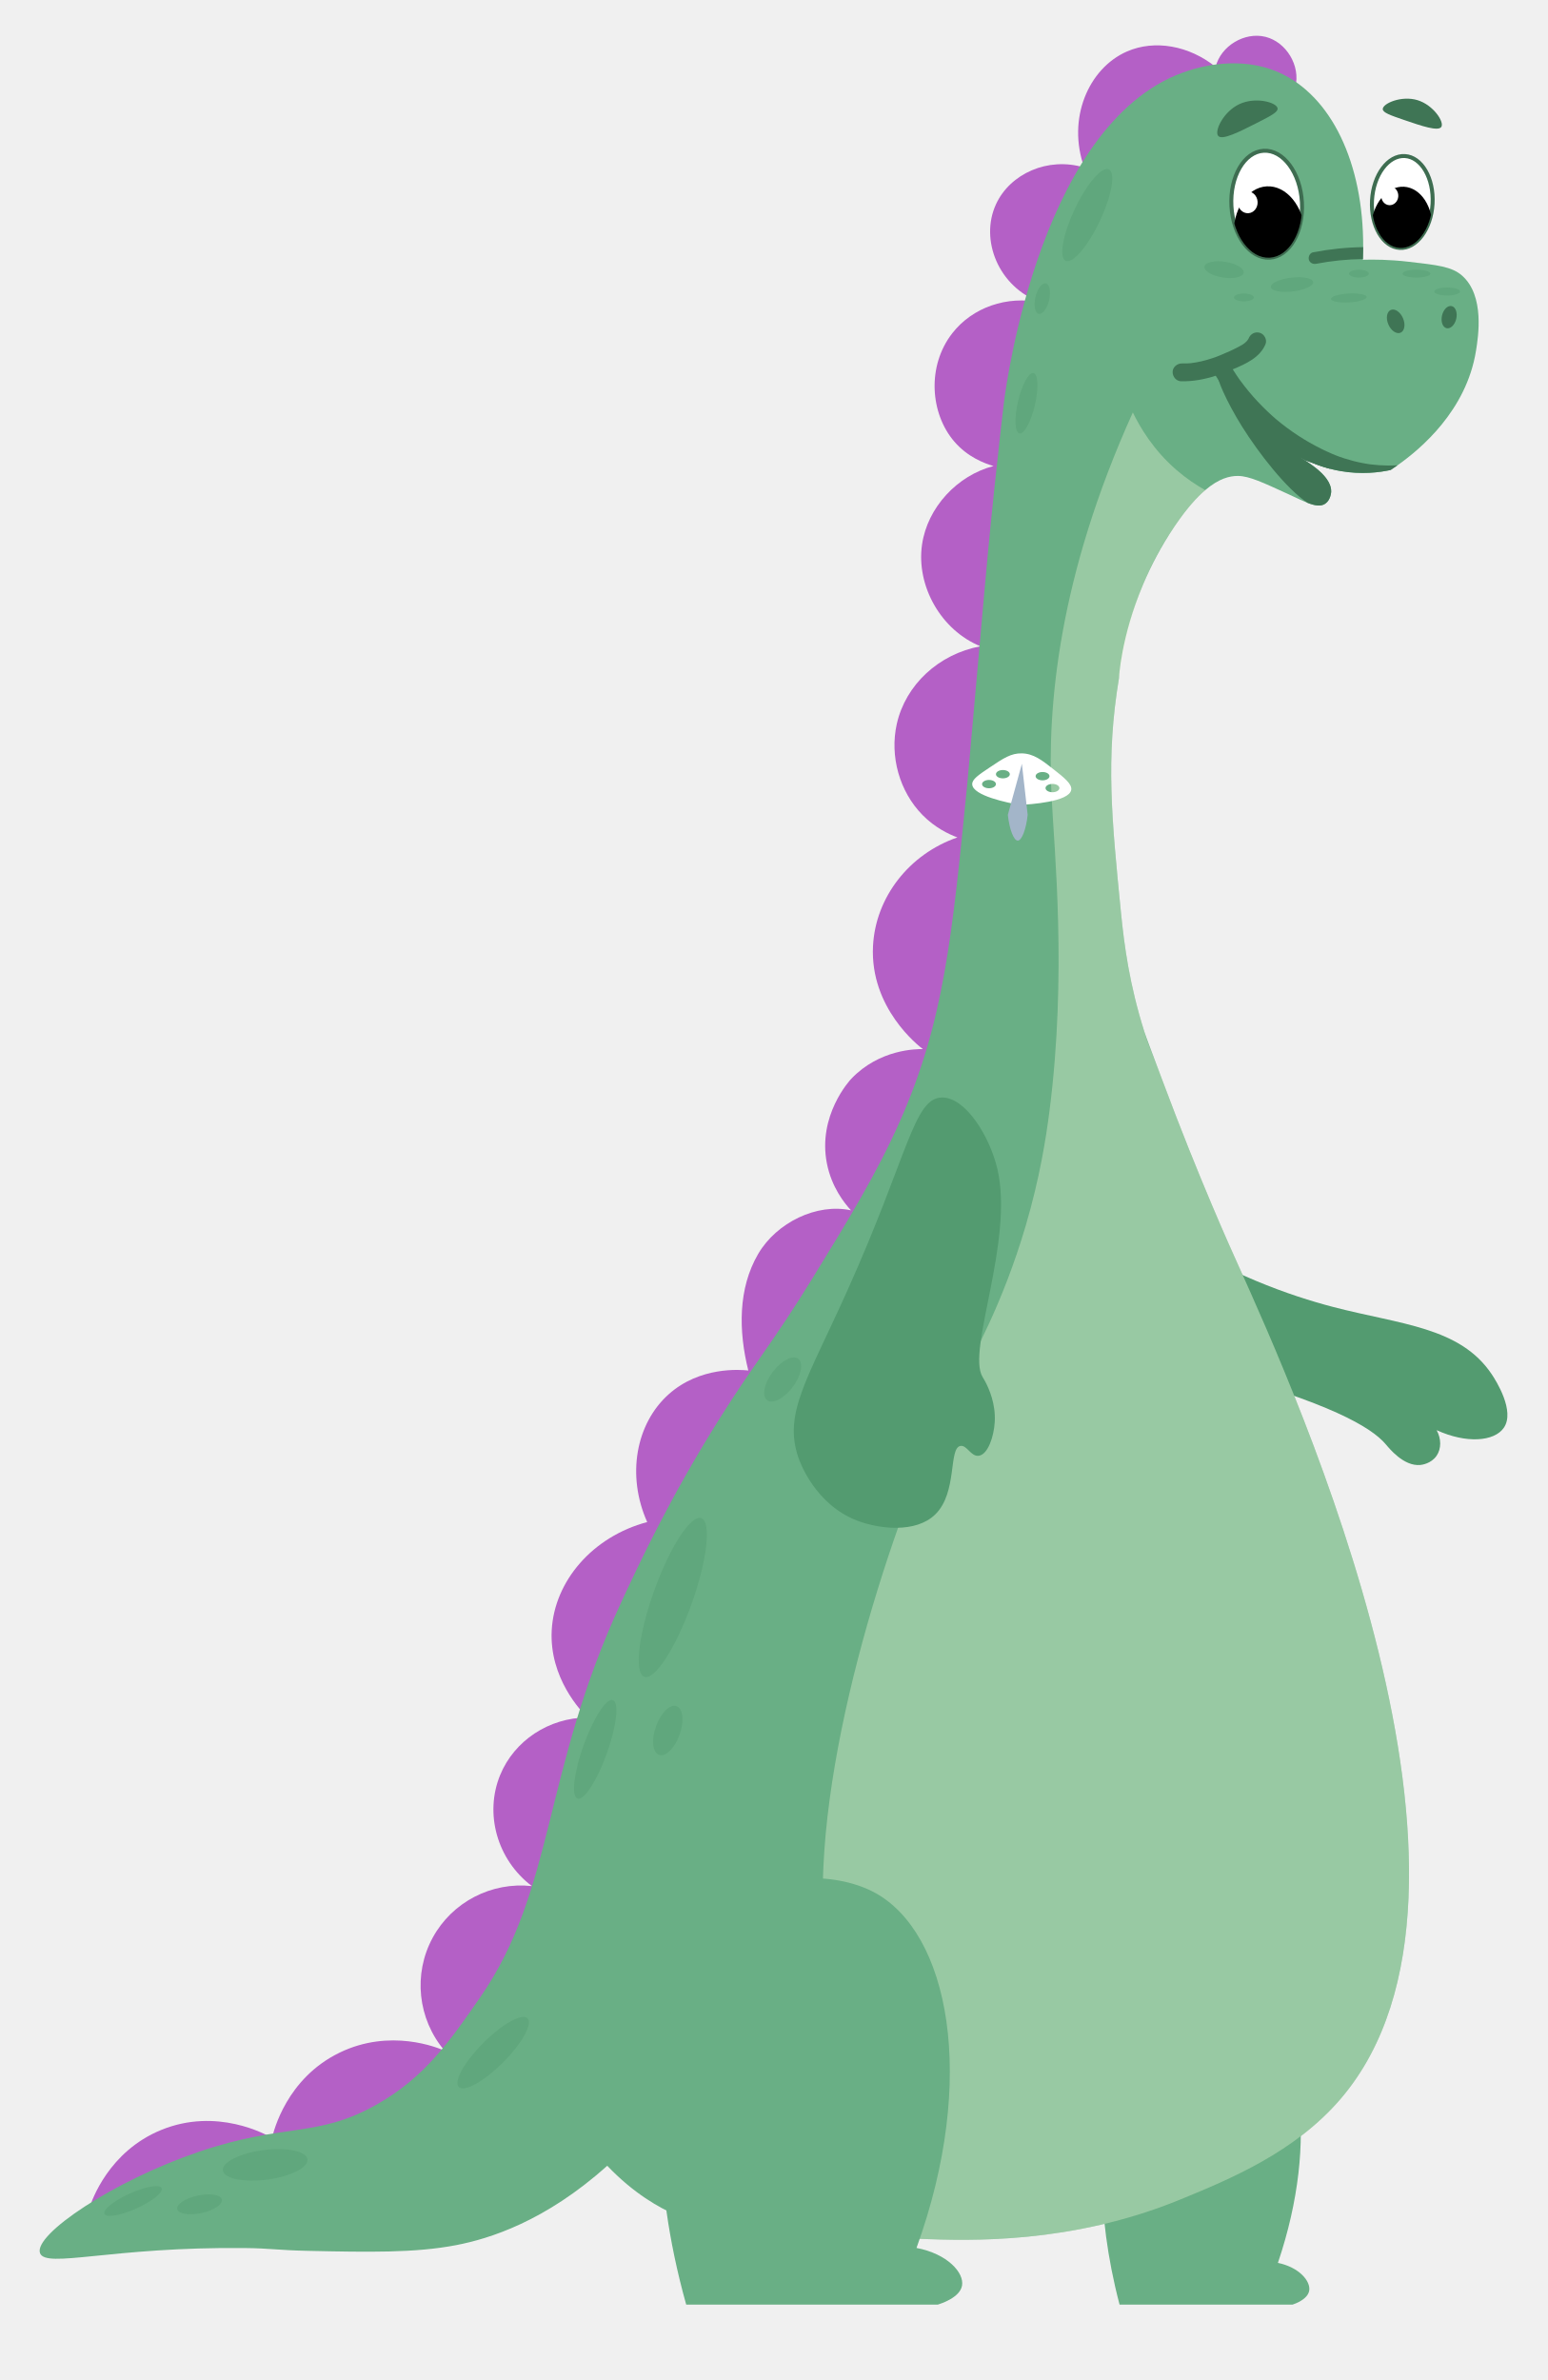
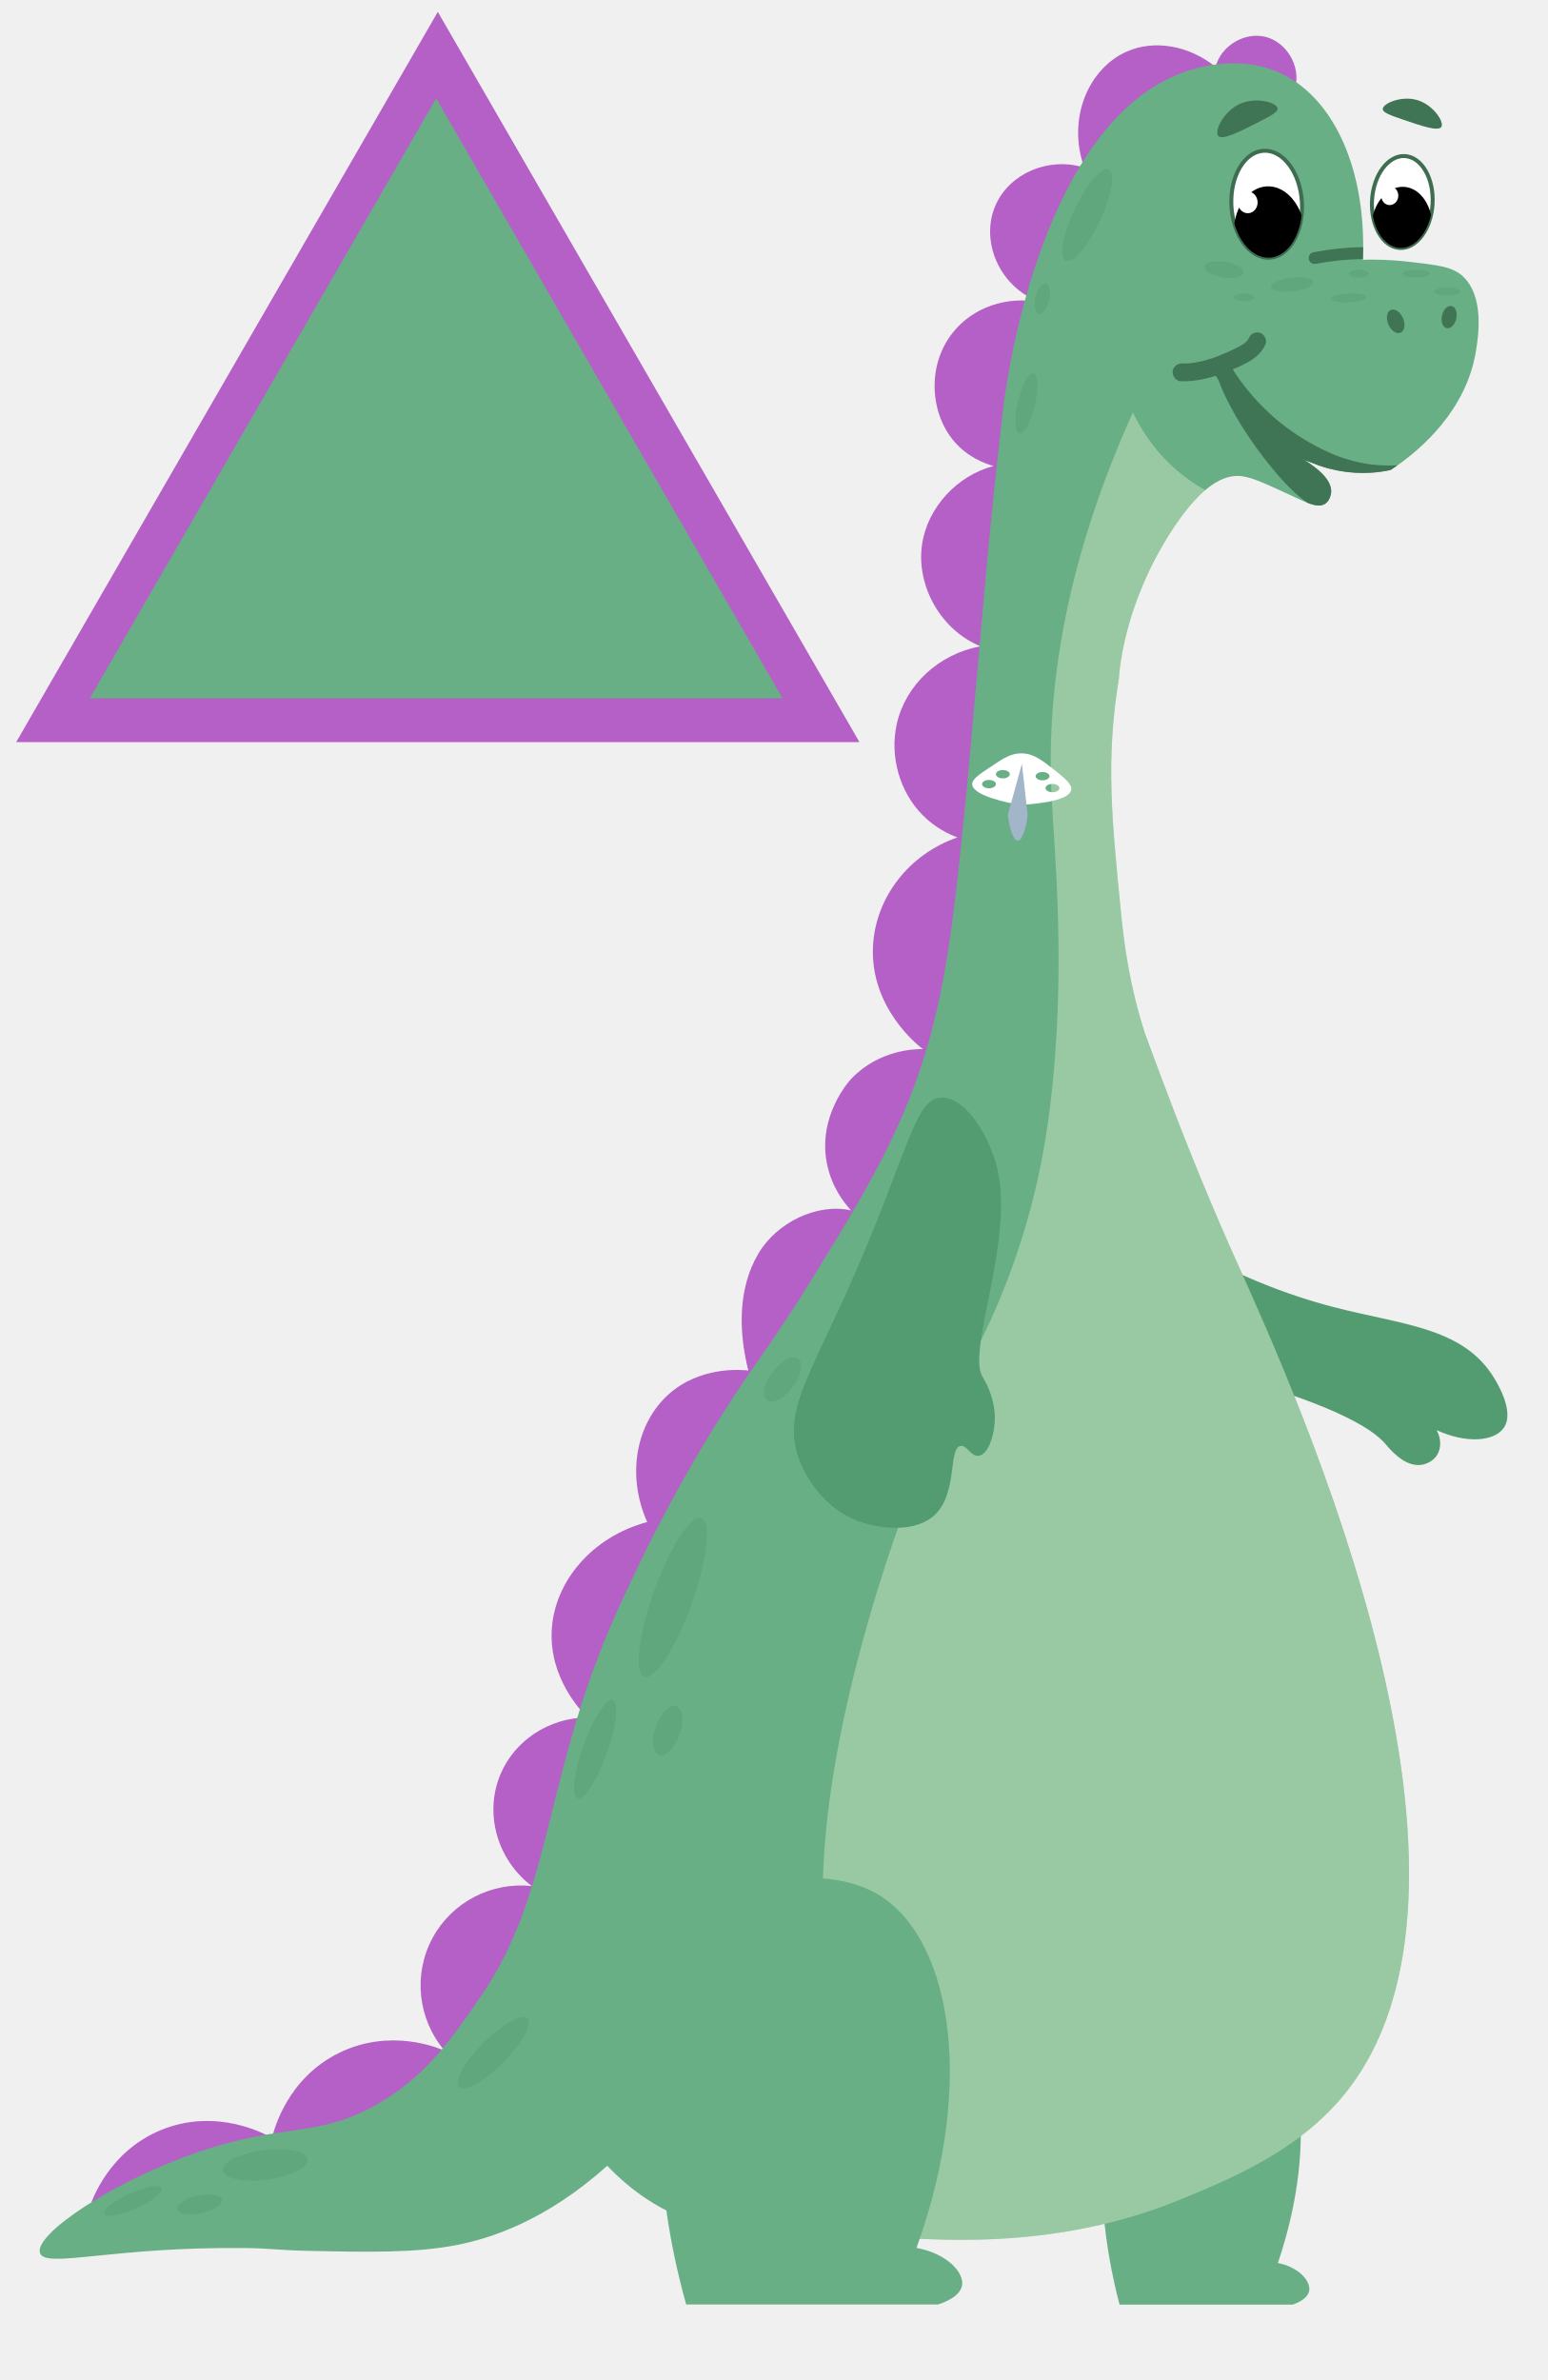
- <svg xmlns="http://www.w3.org/2000/svg" xmlns:xlink="http://www.w3.org/1999/xlink" version="1.1" x="0px" y="0px" viewBox="150 370 780 1200" style="enable-background:new 0 0 1080 1920;" xml:space="preserve">
+ <svg xmlns="http://www.w3.org/2000/svg" xmlns:xlink="http://www.w3.org/1999/xlink" enable-background="new 0 0 1080 1920" version="1.1" viewBox="150 370 780 1200" xml:space="preserve">
  <style type="text/css">
	.dino-style0{fill:none;}
	.dino-style1{fill:url(#SVGID_1_);}
	.dino-style2{fill:#FFFFFF;}
	.dino-style3{fill:url(#SVGID_2_);}
	.dino-style4{fill:url(#SVGID_3_);}
	.dino-style5{fill:url(#SVGID_4_);}
	.dino-style6{fill:url(#SVGID_5_);}
	.dino-style7{fill:url(#SVGID_6_);}
	.dino-style8{fill:url(#SVGID_7_);}
	.dino-style9{fill:url(#SVGID_8_);}
	.dino-style10{fill:url(#SVGID_9_);}
	.dino-style11{fill:url(#SVGID_10_);}
	.dino-style12{fill:url(#SVGID_11_);}
	.dino-style13{fill:url(#SVGID_12_);}
	.dino-style14{fill:url(#SVGID_13_);}
	.dino-style15{fill:url(#SVGID_14_);}
	.dino-style16{fill:url(#SVGID_15_);}
	.dino-style17{fill:url(#SVGID_16_);}
	.dino-style18{fill:url(#SVGID_17_);}
	.dino-style19{fill:url(#SVGID_18_);}
	.dino-style20{fill:url(#SVGID_19_);}
	.dino-style21{fill:url(#SVGID_20_);}
	.dino-style22{fill:url(#SVGID_21_);}
	.dino-style23{fill:url(#SVGID_22_);}
	.dino-style24{fill:url(#SVGID_23_);}
	.dino-style25{fill:url(#SVGID_24_);}
	.dino-style26{fill:url(#SVGID_25_);}
	.dino-style27{fill:url(#SVGID_26_);}
	.dino-style28{fill:url(#SVGID_27_);}
	.dino-style29{fill:url(#SVGID_28_);}
	.dino-style30{fill:url(#SVGID_29_);}
	.dino-style31{fill:url(#SVGID_30_);}
	.dino-style32{fill:url(#SVGID_31_);}
	.dino-style33{fill:url(#SVGID_32_);}
	.dino-style34{fill:url(#SVGID_33_);}
	.dino-style35{fill:url(#SVGID_34_);}
	.dino-style36{fill:url(#SVGID_35_);}
	.dino-style37{fill:url(#SVGID_36_);}
	.dino-style38{fill:url(#SVGID_37_);}
	.dino-style39{fill:url(#SVGID_38_);}
	.dino-style40{fill:url(#SVGID_39_);}
	.dino-style41{fill:url(#SVGID_40_);}
	.dino-style42{fill:url(#SVGID_41_);}
	.dino-style43{fill:url(#SVGID_42_);}
	.dino-style44{fill:url(#SVGID_43_);}
	.dino-style45{fill:url(#SVGID_44_);}
	.dino-style46{fill:url(#SVGID_45_);}
	.dino-style47{fill:url(#SVGID_46_);}
	.dino-style48{fill:url(#SVGID_47_);}
	.dino-style49{fill:url(#SVGID_48_);}
	.dino-style50{fill:url(#SVGID_49_);}
	.dino-style51{fill:url(#SVGID_50_);}
	.dino-style52{fill:url(#SVGID_51_);}
	.dino-style53{fill:url(#SVGID_52_);}
	.dino-style54{fill:url(#SVGID_53_);}
	.dino-style55{fill:url(#SVGID_54_);}
	.dino-style56{fill:url(#SVGID_55_);}
	.dino-style57{fill:url(#SVGID_56_);}
	.dino-style58{fill:url(#SVGID_57_);}
	.dino-style59{fill:url(#SVGID_58_);}
	.dino-style60{fill:url(#SVGID_59_);}
	.dino-style61{fill:url(#SVGID_60_);}
	.dino-style62{fill:url(#SVGID_61_);}
	.dino-style63{fill:url(#SVGID_62_);}
	.dino-style64{fill:url(#SVGID_63_);}
	.dino-style65{fill:url(#SVGID_64_);}
	.dino-style66{fill:url(#SVGID_65_);}
	.dino-style67{fill:url(#SVGID_66_);}
	.dino-style68{fill:url(#SVGID_67_);}
	.dino-style69{fill:url(#SVGID_68_);}
	.dino-style70{fill:url(#SVGID_69_);}
	.dino-style71{fill:url(#SVGID_70_);}
	.dino-style72{fill:url(#SVGID_71_);}
	.dino-style73{fill:url(#SVGID_72_);}
	.dino-style74{fill:url(#SVGID_73_);}
	.dino-style75{fill:url(#SVGID_74_);}
	.dino-style76{fill:url(#SVGID_75_);}
	.dino-style77{fill:url(#SVGID_76_);}
	.dino-style78{fill:url(#SVGID_77_);}
	.dino-style79{fill:url(#SVGID_78_);}
	.dino-style80{fill:url(#SVGID_79_);}
	.dino-style81{fill:url(#SVGID_80_);}
	.dino-style82{fill:url(#SVGID_81_);}
	.dino-style83{fill:url(#SVGID_82_);}
	.dino-style84{fill:url(#SVGID_83_);}
	.dino-style85{fill:#69AF85;}
	.dino-style86{fill:#539B70;}
	.dino-style87{fill:#B460C6;}
	.dino-style88{fill:#FFFFFF;stroke:#3E6D51;stroke-width:2;stroke-miterlimit:10;}
- 	.dino-style89{clip-path:url(#SVGID_85_);}
- 	.dino-style90{clip-path:url(#SVGID_85_);fill:#FFFFFF;}
- 	.dino-style91{clip-path:url(#SVGID_87_);}
- 	.dino-style92{clip-path:url(#SVGID_87_);fill:#FFFFFF;}
+ 	.dino-style89{clip-path:url(#b);}
+ 	.dino-style90{clip-path:url(#b);fill:#FFFFFF;}
+ 	.dino-style91{clip-path:url(#a);}
+ 	.dino-style92{clip-path:url(#a);fill:#FFFFFF;}
	.dino-style93{fill:#3F7555;}
	.dino-style94{opacity:0.35;fill:#F2F9D9;}
	.dino-style95{opacity:0.4;}
	.dino-style96{fill:#A3B5C9;}
	.dino-style97{clip-path:url(#SVGID_89_);}
	.dino-style98{clip-path:url(#SVGID_89_);fill:#FFFFFF;}
	.dino-style99{clip-path:url(#SVGID_91_);}
	.dino-style100{clip-path:url(#SVGID_91_);fill:#FFFFFF;}
	.dino-style101{clip-path:url(#SVGID_93_);}
	.dino-style102{clip-path:url(#SVGID_93_);fill:#FFFFFF;}
	.dino-style103{clip-path:url(#SVGID_95_);}
	.dino-style104{clip-path:url(#SVGID_95_);fill:#FFFFFF;}
	.dino-style105{fill:#CAE2FF;}
	.dino-style106{fill:none;stroke:#F7263A;stroke-width:6;stroke-linecap:round;stroke-linejoin:round;stroke-miterlimit:10;}
	.dino-style107{clip-path:url(#SVGID_97_);}
	.dino-style108{clip-path:url(#SVGID_97_);fill:#FFFFFF;}
	.dino-style109{clip-path:url(#SVGID_99_);}
	.dino-style110{clip-path:url(#SVGID_99_);fill:#FFFFFF;}
	.dino-style111{clip-path:url(#SVGID_101_);}
	.dino-style112{clip-path:url(#SVGID_101_);fill:#FFFFFF;}
	.dino-style113{clip-path:url(#SVGID_103_);}
	.dino-style114{clip-path:url(#SVGID_103_);fill:#FFFFFF;}
	.dino-style115{clip-path:url(#SVGID_105_);}
	.dino-style116{clip-path:url(#SVGID_105_);fill:#FFFFFF;}
	.dino-style117{clip-path:url(#SVGID_107_);}
	.dino-style118{clip-path:url(#SVGID_107_);fill:#FFFFFF;}
	.dino-style119{clip-path:url(#SVGID_109_);}
	.dino-style120{clip-path:url(#SVGID_109_);fill:#FFFFFF;}
	.dino-style121{clip-path:url(#SVGID_111_);}
	.dino-style122{clip-path:url(#SVGID_111_);fill:#FFFFFF;}
	.dino-style123{fill:#3E6D51;}
	.dino-style124{fill:#F9E178;}
	.dino-style125{fill:#FFC0DA;}
	.dino-style126{fill:#FFCCE3;}
	.dino-style127{fill:#F7B0D0;}
	.dino-style128{fill:#F7D02D;}
	.dino-style129{fill:#F7D548;}
	.dino-style130{fill:#A54830;}
	.dino-style131{opacity:0.13;fill:#491913;}
	.dino-style132{fill:#B55848;}
	.dino-style133{fill:#F0F6F7;}
	.dino-style134{opacity:0.2;}
	.dino-style135{fill:#D3D3D3;}
	.dino-style136{fill:#FF6F48;}
	.dino-style137{opacity:0.24;fill:url(#SVGID_112_);}
	.dino-style138{opacity:0.38;fill:#AD5225;}
	.dino-style139{fill:#4848D3;}
	.dino-style140{clip-path:url(#SVGID_114_);fill:#F4E49F;}
	.dino-style141{opacity:0.64;fill:#1D1D96;}
</style>
-   <g id="dino">
-     <g>
-       <g>
-         <path class="dino-style85" d="M726.53,1384.97c15.42-13.5,39.09-13.79,52.92-6c26.13,14.73,36.15,69.07,14.85,132     c10.74,2.16,16.61,9.24,15.78,14c-0.77,4.47-7.4,6.69-8.36,7c-29.09,0-58.18,0-87.26,0c-12.75-48.61-9.35-85.83-5.57-107     C712.89,1402.58,718.41,1392.08,726.53,1384.97z" />
-         <path class="dino-style86" d="M732.75,989.29c36.36,23.14,67.72,34.02,89.4,39.68c34.07,8.89,64,10.05,80,34c2.03,3.04,11.93,18.56,6,27     c-4.8,6.83-18.77,8-33.82,1.12c2.39,4.35,2.41,9.31,0,12.87c-2.77,4.07-7.59,4.62-8.19,4.68c-8.44,0.82-15.82-8.51-17.55-10.53     c-7.26-8.51-28.1-20.9-88.93-37.44" />
-         <g>
-           <path class="dino-style87" d="M704.66,475.47c32.81-20.55,65.62-41.09,98.43-61.64c2.71-10.54-4.47-22.6-15.02-25.25      c-10.56-2.65-22.57,4.58-25.17,15.15c-13.27-10.69-30.67-13.92-44.73-7.76c-19.44,8.51-30.3,34-21.5,58.5      c-18.33-5.54-37.4,3.1-44.5,18.5c-8.27,17.94,1.22,41.79,22.5,49.5c-16.97-3.49-34.32,2.47-44.5,15.5      c-12.93,16.54-11.21,40.49,0.98,54.68c6.7,7.79,15.13,10.98,19.76,12.32c-18.23,4.73-33.31,20.85-36.03,39.6      c-3.05,21.03,9.76,43.32,29.46,51.28c-21.08,3.93-37.74,19.41-42.18,39.12c-3.68,16.36,1.38,34.21,13,46      c6.31,6.4,13.18,9.63,17.55,11.26c-24.42,8.42-41.28,30.24-42.55,54.74c-1.62,31.31,23.06,50.44,25.13,51.99      c-3.13-0.05-21.87-0.02-36.13,15.01c-0.79,0.83-17,18.51-12.25,42.63c2.36,11.99,8.81,20.03,12.15,23.65      c-17.17-3.73-37.47,6.08-46.78,21.95c-10.23,17.43-9.95,38.95-5,58.8c-4.05-0.42-24.35-2.1-40.11,11.97      c-16.59,14.8-21.36,40.98-10.86,64.45c-27.51,7.34-46.8,29.74-48.14,54.55c-1.3,24.13,14.91,40.91,18,44      c-19.44,0.11-36.86,11.64-44,29c-8.01,19.49-1.56,42.71,16,56c-20.41-2.25-40.23,8.07-50,26c-9.97,18.3-7.59,41.05,6,57      c-3.41-1.49-27.34-11.47-53,1c-26.73,12.99-33.23,39.61-34,43c-2.84-1.66-27.75-15.62-56-4c-26.37,10.85-34.84,35.44-36,39      c11.1-1.77,28.64-4.72,50-9c113.48-22.74,225.05-45.1,239.5-102.5c2.34-9.3,3.52-25.04-8-48c17-28.67,34-57.33,51-86      c18-18.67,36-37.33,54-56c11-22,22-44,33-66c12.67-31,25.33-62,38-93c-1.67-36.67-3.33-73.33-5-110c3-37.67,6-75.33,9-113      c7.33-54.67,14.67-109.33,22-164c0-9.33,0-18.67,0-28C687.32,563.47,695.99,519.47,704.66,475.47z" />
-         </g>
-         <path class="dino-style85" d="M894.16,546.97c-4.85,30.04-27.86,49.38-39.57,57.65c-1.29,0.92-2.45,1.7-3.43,2.35     c-5.54,1.2-14.62,2.43-25.5,0.5c-1.74-0.31-3.4-0.67-4.98-1.09c-0.47-0.12-0.93-0.24-1.38-0.37c-2.13-0.6-4.11-1.27-5.93-1.97     c-1.27-0.49-2.45-1-3.56-1.51c-1.79-0.82-4.01-2.27-4.15-2.06c-0.09,0.13,0.87,0.72,2.35,1.67c0.02,0.02,0.04,0.03,0.07,0.05     c4.42,2.86,13.34,8.89,13.08,15.78c-0.01,0.17-0.21,4.12-3,6c-2.23,1.51-5.14,1.03-8.84-0.41c-2.89-1.12-6.26-2.81-10.16-4.59     c-12.11-5.52-19.19-8.96-25-9c-4.14-0.03-9.57,1.25-16.5,7.16c-4.25,3.62-9.07,8.98-14.5,16.84c-0.25,0.36-0.5,0.73-0.76,1.11     c-0.17,0.25-0.33,0.49-0.5,0.74c-6.59,9.82-11.62,19.54-15.46,28.58c-0.08,0.19-0.16,0.39-0.24,0.58     c-11.12,26.45-12.04,46.99-12.04,46.99c-6.7,40.44-3.73,70.33,1,118c1.69,17.01,4.36,36.74,11.86,60.39     c0.82,2.56,2.96,8.12,6.87,18.57c0.68,1.79,1.43,3.78,2.27,6.04c18.62,49.94,35.11,86.2,37.5,91.5     c30.34,67.29,142.42,315.8,52.5,421.5c-23.17,27.23-56.18,40.8-81,51c-55.15,22.66-106.78,20.78-130.44,19.9     c-3.2-0.12-0.76-0.07-14.52-0.84c-0.34-0.02-0.68-0.04-1.04-0.06c-75.08-4.17-88.48-2.5-108-11c-8.77-3.82-21.57-10.91-35-25     c-31.27,28.12-59.56,36.81-76,40c-20.9,4.06-44.81,3.55-74.43,2.92c-15.77-0.33-19.3-1.28-32.07-1.42     c-67.48-0.73-100.74,10.55-103.5,2.5c-3.18-9.27,36.79-36.3,80-51c43.69-14.86,59.75-6.78,90-24c23.79-13.54,36.37-31.35,52-54     c37.82-54.82,31.21-113.11,71-199c9.38-20.25,24.58-52.78,49.5-92.5c17.92-28.56,26.81-38.14,47-71     c17.76-28.91,32.27-52.53,44-79c22.3-50.31,26.4-93.45,34-170c0.89-8.96,0.64-7.71,8.5-95.5c1.01-11.29,2.59-28.82,5-52     c2.31-22.17,4.48-40.8,5-45c1.37-11.02,19.44-144.4,93.5-167.5c4.93-1.54,25.31-7.68,45,1c26.67,11.76,42.8,45.89,42.64,88.14     c0,1.98-0.04,3.98-0.13,6.01c0,0.12-0.01,0.23-0.01,0.35c5.35-0.16,13.36-0.12,23,1c14.45,1.68,21.78,2.39,27,7     C898.66,519.12,895.31,539.83,894.16,546.97z" />
-         <g>
-           <ellipse transform="matrix(0.9984 -0.0563 0.0563 0.9984 -25.3816 45.1596)" class="dino-style88" cx="788.66" cy="472.97" rx="17.8" ry="27" />
-           <g>
-             <defs>
-               <ellipse id="SVGID_84_" transform="matrix(0.9984 -0.0563 0.0563 0.9984 -25.3816 45.1596)" cx="788.66" cy="472.97" rx="17.8" ry="27" />
-             </defs>
-             <clipPath id="SVGID_85_">
-               <use xlink:href="#SVGID_84_" style="overflow:visible;" />
-             </clipPath>
-             <g class="dino-style89">
-               <ellipse transform="matrix(0.9984 -0.0563 0.0563 0.9984 -26.2493 45.2614)" cx="790.03" cy="488.42" rx="18" ry="24.5" />
-             </g>
-             <ellipse transform="matrix(0.9984 -0.0563 0.0563 0.9984 -25.3426 44.6193)" class="dino-style90" cx="779.09" cy="472.01" rx="5" ry="5.5" />
-           </g>
-         </g>
-         <g>
-           <ellipse transform="matrix(0.0558 -0.9984 0.9984 0.0558 338.1365 1301.185)" class="dino-style88" cx="857.04" cy="471.81" rx="23.2" ry="15.29" />
-           <g>
-             <defs>
-               <ellipse id="SVGID_86_" transform="matrix(0.0558 -0.9984 0.9984 0.0558 338.1365 1301.185)" cx="857.04" cy="471.81" rx="23.2" ry="15.29" />
-             </defs>
-             <clipPath id="SVGID_87_">
-               <use xlink:href="#SVGID_86_" style="overflow:visible;" />
-             </clipPath>
-             <g class="dino-style91">
-               <ellipse transform="matrix(0.0558 -0.9984 0.9984 0.0558 324.537 1313.451)" cx="856.72" cy="485.13" rx="21.05" ry="15.47" />
-             </g>
-             <ellipse transform="matrix(0.0558 -0.9984 0.9984 0.0558 335.2836 1291.949)" class="dino-style92" cx="850.73" cy="468.7" rx="4.73" ry="4.3" />
-           </g>
-         </g>
-         <path class="dino-style93" d="M774.89,422.49c-8.1,3.78-12.74,13.65-10.69,16.04c1.99,2.33,10.6-2.03,19.25-6.42     c7.09-3.59,10.98-5.56,10.69-7.49C793.7,421.62,783.1,418.66,774.89,422.49z" />
-         <path class="dino-style93" d="M864.72,420.51c7.99,2.45,13.57,10.99,11.98,13.47c-1.54,2.41-10.08-0.51-18.66-3.45     c-7.03-2.41-10.89-3.73-10.87-5.55C847.19,422.15,856.62,418.03,864.72,420.51z" />
-         <ellipse transform="matrix(0.9188 -0.3948 0.3948 0.9188 -140.6811 380.2647)" class="dino-style93" cx="853.66" cy="531.97" rx="4.01" ry="6.24" />
-         <ellipse transform="matrix(0.2245 -0.9745 0.9745 0.2245 166.4697 1269.132)" class="dino-style93" cx="880.66" cy="529.97" rx="5.72" ry="3.68" />
-         <g>
-           <path class="dino-style93" d="M837.3,494.61c0,1.98-0.04,3.98-0.13,6.01c-7.91,0.1-15.79,0.89-23.57,2.38      c-1.59,0.31-3.23-0.43-3.69-2.09c-0.4-1.48,0.51-3.38,2.1-3.69C820.35,495.61,828.81,494.72,837.3,494.61z" />
-         </g>
-         <path class="dino-style94" d="M826.16,1427.97c-23.17,27.23-56.18,40.8-81,51c-55.15,22.66-106.78,20.78-130.44,19.9     c-3.2-0.12-0.76-0.07-14.52-0.84c-27.6-57.5-37.53-133.48-35.04-187.06c4.04-87.07,44.84-200.81,71-249     c4.33-7.98,19.48-34.81,31-74c7.01-23.84,10.17-43.73,12-58c8.83-68.99,2.37-131.09,1-159c-2.21-45.18,3.56-110.16,41-193     c3.5,7.19,10.14,18.73,22,29c4.99,4.32,10.02,7.65,14.5,10.16c-4.25,3.62-9.07,8.98-14.5,16.84c-0.25,0.36-0.5,0.73-0.76,1.11     c-0.17,0.24-0.33,0.49-0.5,0.74c-4.22,6.21-10.07,15.51-15.46,28.58c-0.08,0.19-0.16,0.39-0.24,0.58     c-4.99,12.23-9.56,27.71-12.04,46.99c-6.7,40.44-3.73,70.33,1,118c1.69,17.01,4.36,36.74,11.86,60.39     c1.09,4.28,2.13,6.1,6.87,18.57c0.68,1.79,1.43,3.78,2.27,6.04c18.62,49.94,35.11,86.2,37.5,91.5     C804,1073.76,916.08,1322.27,826.16,1427.97z" />
-         <path class="dino-style93" d="M821.16,617.97c-0.01,0.17-0.21,4.12-3,6c-2.23,1.51-5.14,1.03-8.84-0.41     c-10.7-6.98-24.83-25.25-33.16-38.59c-7.91-12.67-13.29-25.21-12-26c1.58-0.97,8.66,18.52,29,32     c12.17,8.07,22.56,9.66,27.52,15.41c-4.2-1.07-7.84-2.46-10.87-3.85c-1.79-0.82-4.01-2.27-4.15-2.06     C805.3,601,821.51,608.72,821.16,617.97z" />
-         <path class="dino-style86" d="M624.98,923.36c-14.34,0.11-17.02,29.01-47.73,97.29c-20.35,45.25-32.32,61.92-24.74,84.2     c0.8,2.36,8.47,23.77,29.79,31.9c10.76,4.1,29.37,6.48,39.26-3.19c11.35-11.11,6.52-33.54,12.73-34.52     c3.26-0.51,5.27,5.55,9.24,4.95c4.59-0.69,7.57-9.66,8-16.98c0.54-9.12-2.81-16.71-4.83-20.49c-0.65-1.22-1.18-2.08-1.31-2.28     c-8.11-13.36,15.94-68.47,7.5-104.75C649.05,942.99,636.85,923.27,624.98,923.36z" />
-         <path class="dino-style93" d="M845.31,604.55c-1.44-0.09-2.86-0.23-4.28-0.41c0,0-0.44-0.05-0.63-0.08c-0.38-0.06-0.75-0.12-1.12-0.18     c-0.83-0.13-1.65-0.28-2.47-0.44c-3.05-0.59-6.06-1.37-9.02-2.33c-3.24-1.04-5.56-1.97-8.22-3.23c-0.12-0.06-0.24-0.09-0.37-0.14     c-0.1-0.05-0.2-0.11-0.3-0.16c-0.24-0.11-0.48-0.22-0.72-0.33c-0.01,0-0.2-0.09-0.38-0.17c0,0-0.01-0.01-0.04-0.02     c-0.04-0.02-0.08-0.04-0.11-0.05c-0.02-0.01-0.05-0.02-0.08-0.04c0,0,0,0-0.01,0c0-0.01,0-0.01-0.01-0.01s-0.02-0.01-0.03-0.01     c-0.01-0.01-0.02-0.01-0.02-0.01s-0.01,0-0.01-0.01c0,0-0.01,0-0.02-0.01c-0.01,0-0.01,0-0.01,0c-0.08-0.04-0.16-0.08-0.19-0.1     c-0.24-0.11-0.48-0.23-0.72-0.34c-1.06-0.52-2.12-1.06-3.17-1.62c-2.04-1.08-4.05-2.23-6.02-3.43c-3.88-2.38-7.62-4.99-11.2-7.81     c-0.82-0.64-1.64-1.31-2.44-1.98c-0.01-0.02-0.04-0.04-0.07-0.06c-0.03-0.02-0.07-0.05-0.1-0.08c-0.22-0.19-0.55-0.48-0.63-0.54     c-0.5-0.44-0.99-0.87-1.48-1.31c-1.67-1.5-3.3-3.05-4.88-4.64c-3.26-3.28-6.32-6.75-9.16-10.4c-0.77-0.99-1.52-1.99-2.26-3     c-0.13-0.2-0.27-0.38-0.41-0.57c0,0,0,0-0.01-0.01s-0.01-0.02-0.02-0.03c0-0.01-0.01-0.02-0.02-0.03c0-0.02-0.02-0.04-0.04-0.06     c0-0.01-0.01-0.02-0.02-0.03c-0.02-0.03-0.04-0.07-0.07-0.11c-0.38-0.54-0.75-1.08-1.12-1.63c-0.65-0.96-1.29-1.94-1.9-2.92     c6.52-2.7,13.78-5.93,16.55-12.77c0.88-2.19-0.69-5.06-2.91-5.66c-2.5-0.68-4.72,0.57-5.66,2.91c-0.03,0.07-0.04,0.11-0.06,0.16     c-0.02,0.03-0.04,0.05-0.07,0.09c-0.13,0.18-0.25,0.36-0.37,0.55c-0.01,0-0.31,0.42-0.44,0.55c-0.26,0.26-0.53,0.51-0.8,0.74     c-0.21,0.18-0.42,0.34-0.64,0.51c0.31-0.25-0.42,0.29-0.53,0.36c-0.64,0.4-1.29,0.77-1.96,1.12c-3.05,1.62-6.23,3.05-9.43,4.35     c-0.42,0.17-0.83,0.34-1.25,0.5c-0.09,0.03-0.55,0.21-0.74,0.28c-0.79,0.29-1.58,0.57-2.38,0.83c-1.69,0.55-3.41,1.04-5.15,1.44     c-1.65,0.38-3.33,0.68-5.01,0.89c-0.2,0.02-0.4,0.05-0.6,0.07c-0.43,0.03-0.86,0.06-1.29,0.08c-0.96,0.05-1.92,0.05-2.89,0.03     c-2.35-0.05-4.69,1.85-4.68,4.31c0.01,2.4,1.79,4.63,4.31,4.68c5.99,0.13,11.79-0.99,17.42-2.79c0,0,0,0,0,0     c9.59,15.65,22.8,29.05,38.36,38.82c2.18,1.37,4.41,2.66,6.68,3.87c0.02,0.02,0.04,0.03,0.07,0.05l4.62,1.57     c0.22,0.09,0.44,0.17,0.66,0.26c0,0.01,0,0.01,0.01,0.02c0.2,0.08,0.4,0.15,0.6,0.22c0.15,0.06,0.31,0.11,0.46,0.17     c0.63,0.23,1.29,0.46,1.96,0.68c0.23,0.08,0.47,0.15,0.7,0.23c0.72,0.23,1.45,0.45,2.21,0.67c0.45,0.13,0.91,0.25,1.38,0.37     c1.58,0.42,3.24,0.78,4.98,1.09c10.88,1.93,19.96,0.7,25.5-0.5c0.98-0.65,2.14-1.43,3.43-2.35     C851.5,604.78,848.39,604.76,845.31,604.55z" />
-         <path class="dino-style85" d="M513.52,1332.14c22.43-18.36,56.86-18.75,76.97-8.16c38.01,20.02,52.58,93.89,21.6,179.44     c15.62,2.94,24.15,12.56,22.95,19.03c-1.12,6.07-10.76,9.09-12.15,9.52c-42.31,0-84.62,0-126.92,0     c-18.54-66.08-13.61-116.67-8.1-145.45C493.69,1356.08,501.72,1341.81,513.52,1332.14z" />
-         <g class="dino-style95">
-           <path class="dino-style86" d="M812.08,512.2c0.23,1.92-4.37,4.04-10.26,4.75c-5.9,0.7-10.86-0.28-11.09-2.2      c-0.23-1.92,4.37-4.04,10.26-4.75C806.89,509.29,811.85,510.28,812.08,512.2z" />
-           <ellipse class="dino-style86" cx="835.16" cy="507.97" rx="5" ry="2" />
-           <ellipse class="dino-style86" cx="777.16" cy="519.97" rx="5" ry="2" />
-           <ellipse transform="matrix(0.9984 -0.0563 0.0563 0.9984 -27.977 47.5647)" class="dino-style86" cx="830.04" cy="520.23" rx="9.01" ry="2.25" />
-           <ellipse class="dino-style86" cx="864.16" cy="507.97" rx="7" ry="2" />
-           <ellipse class="dino-style86" cx="879.66" cy="516.97" rx="6.5" ry="2" />
-           <ellipse transform="matrix(0.1538 -0.9881 0.9881 0.1538 149.2205 1186.182)" class="dino-style86" cx="767.16" cy="505.97" rx="4" ry="10" />
-           <ellipse transform="matrix(0.338 -0.9412 0.9412 0.338 -782.4673 1238.544)" class="dino-style86" cx="489.16" cy="1175.47" rx="42.5" ry="10" />
-           <ellipse transform="matrix(0.338 -0.9412 0.9412 0.338 -880.4108 1252.401)" class="dino-style86" cx="450.03" cy="1252.02" rx="26.38" ry="6.21" />
-           <ellipse transform="matrix(0.338 -0.9412 0.9412 0.338 -847.252 1280.564)" class="dino-style86" cx="486.63" cy="1242.53" rx="13.07" ry="6.31" />
-           <ellipse transform="matrix(0.6 -0.8 0.8 0.6 -634.5748 861.9353)" class="dino-style86" cx="544.63" cy="1065.53" rx="13.07" ry="6.31" />
-           <ellipse transform="matrix(0.9915 -0.1305 0.1305 0.9915 -188.2686 49.5059)" class="dino-style86" cx="283.66" cy="1461.47" rx="21.5" ry="7.5" />
-           <ellipse transform="matrix(0.9118 -0.4107 0.4107 0.9118 -588.5473 219.6894)" class="dino-style86" cx="217.06" cy="1479.72" rx="15.8" ry="4.11" />
-           <ellipse transform="matrix(0.9774 -0.2112 0.2112 0.9774 -307.2705 86.3713)" class="dino-style86" cx="250.66" cy="1481.47" rx="11.5" ry="4.5" />
-           <ellipse transform="matrix(0.7071 -0.7071 0.7071 0.7071 -876.7003 693.3979)" class="dino-style86" cx="398.66" cy="1404.97" rx="24.5" ry="7" />
-           <ellipse transform="matrix(0.4272 -0.9042 0.9042 0.4272 -32.702 905.3208)" class="dino-style86" cx="698.16" cy="478.47" rx="25.5" ry="7" />
-           <ellipse transform="matrix(0.2281 -0.9736 0.9736 0.2281 -42.8486 1092.46)" class="dino-style86" cx="667.54" cy="573.25" rx="15.64" ry="4.35" />
-           <ellipse transform="matrix(0.2281 -0.9736 0.9736 0.2281 14.6659 1059.503)" class="dino-style86" cx="675.52" cy="520.5" rx="7.87" ry="3.53" />
-         </g>
-       </g>
-       <g>
-         <path class="dino-style2" d="M681.14,757.85c-5.86-4.6-10.04-7.89-16-8c-5.4-0.1-9.24,2.47-16,7c-5.8,3.88-9.07,6.07-8.96,8.6     c0.24,5.78,18.03,9.33,23.96,10.4c5.14-0.26,24.95-1.52,25.96-7.6C690.59,765.28,686.45,762.03,681.14,757.85z M648.64,767.45     c-1.93,0-3.5-0.94-3.5-2.1s1.57-2.1,3.5-2.1s3.5,0.94,3.5,2.1S650.57,767.45,648.64,767.45z M655.64,762.45     c-1.93,0-3.5-0.94-3.5-2.1s1.57-2.1,3.5-2.1s3.5,0.94,3.5,2.1S657.57,762.45,655.64,762.45z M672.14,761.35     c0-1.16,1.57-2.1,3.5-2.1s3.5,0.94,3.5,2.1s-1.57,2.1-3.5,2.1S672.14,762.51,672.14,761.35z M680.64,769.45     c-1.93,0-3.5-0.94-3.5-2.1s1.57-2.1,3.5-2.1s3.5,0.94,3.5,2.1S682.57,769.45,680.64,769.45z" />
-         <path class="dino-style96" d="M658.14,780.85c2.36-8.58,4.72-17.17,7.08-25.75c0.97,8.58,1.95,17.17,2.92,25.75c-0.83,7.62-3.06,13-5,13     S658.97,788.47,658.14,780.85z" />
-       </g>
-     </g>
+   <path class="dino-style85" d="m726.53 1385c15.42-13.5 39.09-13.79 52.92-6 26.13 14.73 36.15 69.07 14.85 132 10.74 2.16 16.61 9.24 15.78 14-0.77 4.47-7.4 6.69-8.36 7h-87.26c-12.75-48.61-9.35-85.83-5.57-107 4-22.39 9.52-32.89 17.64-40z" />
+   <path class="dino-style86" d="m732.75 989.29c36.36 23.14 67.72 34.02 89.4 39.68 34.07 8.89 64 10.05 80 34 2.03 3.04 11.93 18.56 6 27-4.8 6.83-18.77 8-33.82 1.12 2.39 4.35 2.41 9.31 0 12.87-2.77 4.07-7.59 4.62-8.19 4.68-8.44 0.82-15.82-8.51-17.55-10.53-7.26-8.51-28.1-20.9-88.93-37.44" />
+   <path class="dino-style87" d="m704.66 475.47c32.81-20.55 65.62-41.09 98.43-61.64 2.71-10.54-4.47-22.6-15.02-25.25-10.56-2.65-22.57 4.58-25.17 15.15-13.27-10.69-30.67-13.92-44.73-7.76-19.44 8.51-30.3 34-21.5 58.5-18.33-5.54-37.4 3.1-44.5 18.5-8.27 17.94 1.22 41.79 22.5 49.5-16.97-3.49-34.32 2.47-44.5 15.5-12.93 16.54-11.21 40.49 0.98 54.68 6.7 7.79 15.13 10.98 19.76 12.32-18.23 4.73-33.31 20.85-36.03 39.6-3.05 21.03 9.76 43.32 29.46 51.28-21.08 3.93-37.74 19.41-42.18 39.12-3.68 16.36 1.38 34.21 13 46 6.31 6.4 13.18 9.63 17.55 11.26-24.42 8.42-41.28 30.24-42.55 54.74-1.62 31.31 23.06 50.44 25.13 51.99-3.13-0.05-21.87-0.02-36.13 15.01-0.79 0.83-17 18.51-12.25 42.63 2.36 11.99 8.81 20.03 12.15 23.65-17.17-3.73-37.47 6.08-46.78 21.95-10.23 17.43-9.95 38.95-5 58.8-4.05-0.42-24.35-2.1-40.11 11.97-16.59 14.8-21.36 40.98-10.86 64.45-27.51 7.34-46.8 29.74-48.14 54.55-1.3 24.13 14.91 40.91 18 44-19.44 0.11-36.86 11.64-44 29-8.01 19.49-1.56 42.71 16 56-20.41-2.25-40.23 8.07-50 26-9.97 18.3-7.59 41.05 6 57-3.41-1.49-27.34-11.47-53 1-26.73 12.99-33.23 39.61-34 43-2.84-1.66-27.75-15.62-56-4-26.37 10.85-34.84 35.44-36 39 11.1-1.77 28.64-4.72 50-9 113.48-22.74 225.05-45.1 239.5-102.5 2.34-9.3 3.52-25.04-8-48 17-28.67 34-57.33 51-86 18-18.67 36-37.33 54-56l33-66c12.67-31 25.33-62 38-93-1.67-36.67-3.33-73.33-5-110 3-37.67 6-75.33 9-113 7.33-54.67 14.67-109.33 22-164v-28c8.65-44 17.32-88 25.99-132z" />
+   <path class="dino-style85" d="m894.16 546.97c-4.85 30.04-27.86 49.38-39.57 57.65-1.29 0.92-2.45 1.7-3.43 2.35-5.54 1.2-14.62 2.43-25.5 0.5-1.74-0.31-3.4-0.67-4.98-1.09-0.47-0.12-0.93-0.24-1.38-0.37-2.13-0.6-4.11-1.27-5.93-1.97-1.27-0.49-2.45-1-3.56-1.51-1.79-0.82-4.01-2.27-4.15-2.06-0.09 0.13 0.87 0.72 2.35 1.67 0.02 0.02 0.04 0.03 0.07 0.05 4.42 2.86 13.34 8.89 13.08 15.78-0.01 0.17-0.21 4.12-3 6-2.23 1.51-5.14 1.03-8.84-0.41-2.89-1.12-6.26-2.81-10.16-4.59-12.11-5.52-19.19-8.96-25-9-4.14-0.03-9.57 1.25-16.5 7.16-4.25 3.62-9.07 8.98-14.5 16.84-0.25 0.36-0.5 0.73-0.76 1.11-0.17 0.25-0.33 0.49-0.5 0.74-6.59 9.82-11.62 19.54-15.46 28.58-0.08 0.19-0.16 0.39-0.24 0.58-11.12 26.45-12.04 46.99-12.04 46.99-6.7 40.44-3.73 70.33 1 118 1.69 17.01 4.36 36.74 11.86 60.39 0.82 2.56 2.96 8.12 6.87 18.57 0.68 1.79 1.43 3.78 2.27 6.04 18.62 49.94 35.11 86.2 37.5 91.5 30.34 67.29 142.42 315.8 52.5 421.5-23.17 27.23-56.18 40.8-81 51-55.15 22.66-106.78 20.78-130.44 19.9-3.2-0.12-0.76-0.07-14.52-0.84-0.34-0.02-0.68-0.04-1.04-0.06-75.08-4.17-88.48-2.5-108-11-8.77-3.82-21.57-10.91-35-25-31.27 28.12-59.56 36.81-76 40-20.9 4.06-44.81 3.55-74.43 2.92-15.77-0.33-19.3-1.28-32.07-1.42-67.48-0.73-100.74 10.55-103.5 2.5-3.18-9.27 36.79-36.3 80-51 43.69-14.86 59.75-6.78 90-24 23.79-13.54 36.37-31.35 52-54 37.82-54.82 31.21-113.11 71-199 9.38-20.25 24.58-52.78 49.5-92.5 17.92-28.56 26.81-38.14 47-71 17.76-28.91 32.27-52.53 44-79 22.3-50.31 26.4-93.45 34-170 0.89-8.96 0.64-7.71 8.5-95.5 1.01-11.29 2.59-28.82 5-52 2.31-22.17 4.48-40.8 5-45 1.37-11.02 19.44-144.4 93.5-167.5 4.93-1.54 25.31-7.68 45 1 26.67 11.76 42.8 45.89 42.64 88.14 0 1.98-0.04 3.98-0.13 6.01 0 0.12-0.01 0.23-0.01 0.35 5.35-0.16 13.36-0.12 23 1 14.45 1.68 21.78 2.39 27 7 11.5 10.15 8.15 30.86 7 38z" />
+   <ellipse class="dino-style88" transform="matrix(.9984 -.0563 .0563 .9984 -25.382 45.16)" cx="788.66" cy="472.97" rx="17.8" ry="27" />
+   <defs>
+     <ellipse id="d" transform="matrix(.9984 -.0563 .0563 .9984 -25.382 45.16)" cx="788.66" cy="472.97" rx="17.8" ry="27" />
+   </defs>
+   <clipPath id="b">
+     <use xlink:href="#d" />
+   </clipPath>
+   <g class="dino-style89" clip-path="url(#b)">
+     <ellipse transform="matrix(.9984 -.0563 .0563 .9984 -26.249 45.261)" cx="790.03" cy="488.42" rx="18" ry="24.5" />
  </g>
+   <ellipse class="dino-style90" transform="matrix(.9984 -.0563 .0563 .9984 -25.343 44.619)" cx="779.09" cy="472.01" rx="5" ry="5.5" clip-path="url(#b)" />
+   <ellipse class="dino-style88" transform="matrix(.0558 -.9984 .9984 .0558 338.14 1301.2)" cx="857.04" cy="471.81" rx="23.2" ry="15.29" />
+   <defs>
+     <ellipse id="c" transform="matrix(.0558 -.9984 .9984 .0558 338.14 1301.2)" cx="857.04" cy="471.81" rx="23.2" ry="15.29" />
+   </defs>
+   <clipPath id="a">
+     <use xlink:href="#c" />
+   </clipPath>
+   <g class="dino-style91" clip-path="url(#a)">
+     <ellipse transform="matrix(.0558 -.9984 .9984 .0558 324.54 1313.5)" cx="856.72" cy="485.13" rx="21.05" ry="15.47" />
+   </g>
+   <ellipse class="dino-style92" transform="matrix(.0558 -.9984 .9984 .0558 335.28 1291.9)" cx="850.73" cy="468.7" rx="4.73" ry="4.3" clip-path="url(#a)" />
+   <path class="dino-style93" d="m774.89 422.49c-8.1 3.78-12.74 13.65-10.69 16.04 1.99 2.33 10.6-2.03 19.25-6.42 7.09-3.59 10.98-5.56 10.69-7.49-0.44-3-11.04-5.96-19.25-2.13z" />
+   <path class="dino-style93" d="m864.72 420.51c7.99 2.45 13.57 10.99 11.98 13.47-1.54 2.41-10.08-0.51-18.66-3.45-7.03-2.41-10.89-3.73-10.87-5.55 0.02-2.83 9.45-6.95 17.55-4.47z" />
+   <ellipse class="dino-style93" transform="matrix(.9188 -.3948 .3948 .9188 -140.68 380.26)" cx="853.66" cy="531.97" rx="4.01" ry="6.24" />
+   <ellipse class="dino-style93" transform="matrix(.2245 -.9745 .9745 .2245 166.47 1269.1)" cx="880.66" cy="529.97" rx="5.72" ry="3.68" />
+   <path class="dino-style93" d="m837.3 494.61c0 1.98-0.04 3.98-0.13 6.01-7.91 0.1-15.79 0.89-23.57 2.38-1.59 0.31-3.23-0.43-3.69-2.09-0.4-1.48 0.51-3.38 2.1-3.69 8.34-1.61 16.8-2.5 25.29-2.61z" />
+   <path class="dino-style94" d="m826.16 1428c-23.17 27.23-56.18 40.8-81 51-55.15 22.66-106.78 20.78-130.44 19.9-3.2-0.12-0.76-0.07-14.52-0.84-27.6-57.5-37.53-133.48-35.04-187.06 4.04-87.07 44.84-200.81 71-249 4.33-7.98 19.48-34.81 31-74 7.01-23.84 10.17-43.73 12-58 8.83-68.99 2.37-131.09 1-159-2.21-45.18 3.56-110.16 41-193 3.5 7.19 10.14 18.73 22 29 4.99 4.32 10.02 7.65 14.5 10.16-4.25 3.62-9.07 8.98-14.5 16.84-0.25 0.36-0.5 0.73-0.76 1.11-0.17 0.24-0.33 0.49-0.5 0.74-4.22 6.21-10.07 15.51-15.46 28.58-0.08 0.19-0.16 0.39-0.24 0.58-4.99 12.23-9.56 27.71-12.04 46.99-6.7 40.44-3.73 70.33 1 118 1.69 17.01 4.36 36.74 11.86 60.39 1.09 4.28 2.13 6.1 6.87 18.57 0.68 1.79 1.43 3.78 2.27 6.04 18.62 49.94 35.11 86.2 37.5 91.5 30.34 67.29 142.42 315.8 52.5 421.5z" />
+   <path class="dino-style93" d="m821.16 617.97c-0.01 0.17-0.21 4.12-3 6-2.23 1.51-5.14 1.03-8.84-0.41-10.7-6.98-24.83-25.25-33.16-38.59-7.91-12.67-13.29-25.21-12-26 1.58-0.97 8.66 18.52 29 32 12.17 8.07 22.56 9.66 27.52 15.41-4.2-1.07-7.84-2.46-10.87-3.85-1.79-0.82-4.01-2.27-4.15-2.06-0.36 0.53 15.85 8.25 15.5 17.5z" />
+   <path class="dino-style86" d="m624.98 923.36c-14.34 0.11-17.02 29.01-47.73 97.29-20.35 45.25-32.32 61.92-24.74 84.2 0.8 2.36 8.47 23.77 29.79 31.9 10.76 4.1 29.37 6.48 39.26-3.19 11.35-11.11 6.52-33.54 12.73-34.52 3.26-0.51 5.27 5.55 9.24 4.95 4.59-0.69 7.57-9.66 8-16.98 0.54-9.12-2.81-16.71-4.83-20.49-0.65-1.22-1.18-2.08-1.31-2.28-8.11-13.36 15.94-68.47 7.5-104.75-3.84-16.5-16.04-36.22-27.91-36.13z" />
+   <path class="dino-style93" d="m845.31 604.55c-1.44-0.09-2.86-0.23-4.28-0.41 0 0-0.44-0.05-0.63-0.08-0.38-0.06-0.75-0.12-1.12-0.18-0.83-0.13-1.65-0.28-2.47-0.44-3.05-0.59-6.06-1.37-9.02-2.33-3.24-1.04-5.56-1.97-8.22-3.23-0.12-0.06-0.24-0.09-0.37-0.14-0.1-0.05-0.2-0.11-0.3-0.16l-0.72-0.33c-0.01 0-0.2-0.09-0.38-0.17 0 0-0.01-0.01-0.04-0.02-0.04-0.02-0.08-0.04-0.11-0.05-0.02-0.01-0.05-0.02-0.08-0.04h-0.01c0-0.01 0-0.01-0.01-0.01s-0.02-0.01-0.03-0.01c-0.01-0.01-0.02-0.01-0.02-0.01s-0.01 0-0.01-0.01c0 0-0.01 0-0.02-0.01h-0.01c-0.08-0.04-0.16-0.08-0.19-0.1-0.24-0.11-0.48-0.23-0.72-0.34-1.06-0.52-2.12-1.06-3.17-1.62-2.04-1.08-4.05-2.23-6.02-3.43-3.88-2.38-7.62-4.99-11.2-7.81-0.82-0.64-1.64-1.31-2.44-1.98-0.01-0.02-0.04-0.04-0.07-0.06s-0.07-0.05-0.1-0.08c-0.22-0.19-0.55-0.48-0.63-0.54-0.5-0.44-0.99-0.87-1.48-1.31-1.67-1.5-3.3-3.05-4.88-4.64-3.26-3.28-6.32-6.75-9.16-10.4-0.77-0.99-1.52-1.99-2.26-3-0.13-0.2-0.27-0.38-0.41-0.57l-0.01-0.01s-0.01-0.02-0.02-0.03c0-0.01-0.01-0.02-0.02-0.03 0-0.02-0.02-0.04-0.04-0.06 0-0.01-0.01-0.02-0.02-0.03-0.02-0.03-0.04-0.07-0.07-0.11-0.38-0.54-0.75-1.08-1.12-1.63-0.65-0.96-1.29-1.94-1.9-2.92 6.52-2.7 13.78-5.93 16.55-12.77 0.88-2.19-0.69-5.06-2.91-5.66-2.5-0.68-4.72 0.57-5.66 2.91-0.03 0.07-0.04 0.11-0.06 0.16-0.02 0.03-0.04 0.05-0.07 0.09-0.13 0.18-0.25 0.36-0.37 0.55-0.01 0-0.31 0.42-0.44 0.55-0.26 0.26-0.53 0.51-0.8 0.74-0.21 0.18-0.42 0.34-0.64 0.51 0.31-0.25-0.42 0.29-0.53 0.36-0.64 0.4-1.29 0.77-1.96 1.12-3.05 1.62-6.23 3.05-9.43 4.35-0.42 0.17-0.83 0.34-1.25 0.5-0.09 0.03-0.55 0.21-0.74 0.28-0.79 0.29-1.58 0.57-2.38 0.83-1.69 0.55-3.41 1.04-5.15 1.44-1.65 0.38-3.33 0.68-5.01 0.89-0.2 0.02-0.4 0.05-0.6 0.07-0.43 0.03-0.86 0.06-1.29 0.08-0.96 0.05-1.92 0.05-2.89 0.03-2.35-0.05-4.69 1.85-4.68 4.31 0.01 2.4 1.79 4.63 4.31 4.68 5.99 0.13 11.79-0.99 17.42-2.79 9.59 15.65 22.8 29.05 38.36 38.82 2.18 1.37 4.41 2.66 6.68 3.87 0.02 0.02 0.04 0.03 0.07 0.05l4.62 1.57c0.22 0.09 0.44 0.17 0.66 0.26 0 0.01 0 0.01 0.01 0.02 0.2 0.08 0.4 0.15 0.6 0.22 0.15 0.06 0.31 0.11 0.46 0.17 0.63 0.23 1.29 0.46 1.96 0.68 0.23 0.08 0.47 0.15 0.7 0.23 0.72 0.23 1.45 0.45 2.21 0.67 0.45 0.13 0.91 0.25 1.38 0.37 1.58 0.42 3.24 0.78 4.98 1.09 10.88 1.93 19.96 0.7 25.5-0.5 0.98-0.65 2.14-1.43 3.43-2.35-3.07 0.16-6.18 0.14-9.26-0.07z" />
+   <path class="dino-style85" d="m513.52 1332.1c22.43-18.36 56.86-18.75 76.97-8.16 38.01 20.02 52.58 93.89 21.6 179.44 15.62 2.94 24.15 12.56 22.95 19.03-1.12 6.07-10.76 9.09-12.15 9.52h-126.92c-18.54-66.08-13.61-116.67-8.1-145.45 5.82-30.44 13.85-44.71 25.65-54.38z" />
+   <g class="dino-style95">
+     <path class="dino-style86" d="m812.08 512.2c0.23 1.92-4.37 4.04-10.26 4.75-5.9 0.7-10.86-0.28-11.09-2.2s4.37-4.04 10.26-4.75c5.9-0.71 10.86 0.28 11.09 2.2z" />
+     <ellipse class="dino-style86" cx="835.16" cy="507.97" rx="5" ry="2" />
+     <ellipse class="dino-style86" cx="777.16" cy="519.97" rx="5" ry="2" />
+     <ellipse class="dino-style86" transform="matrix(.9984 -.0563 .0563 .9984 -27.977 47.565)" cx="830.04" cy="520.23" rx="9.01" ry="2.25" />
+     <ellipse class="dino-style86" cx="864.16" cy="507.97" rx="7" ry="2" />
+     <ellipse class="dino-style86" cx="879.66" cy="516.97" rx="6.5" ry="2" />
+     <ellipse class="dino-style86" transform="matrix(.1538 -.9881 .9881 .1538 149.22 1186.2)" cx="767.16" cy="505.97" rx="4" ry="10" />
+     <ellipse class="dino-style86" transform="matrix(.338 -.9412 .9412 .338 -782.47 1238.5)" cx="489.16" cy="1175.5" rx="42.5" ry="10" />
+     <ellipse class="dino-style86" transform="matrix(.338 -.9412 .9412 .338 -880.41 1252.4)" cx="450.03" cy="1252" rx="26.38" ry="6.21" />
+     <ellipse class="dino-style86" transform="matrix(.338 -.9412 .9412 .338 -847.25 1280.6)" cx="486.63" cy="1242.5" rx="13.07" ry="6.31" />
+     <ellipse class="dino-style86" transform="matrix(.6 -.8 .8 .6 -634.57 861.94)" cx="544.63" cy="1065.5" rx="13.07" ry="6.31" />
+     <ellipse class="dino-style86" transform="matrix(.9915 -.1305 .1305 .9915 -188.27 49.506)" cx="283.66" cy="1461.5" rx="21.5" ry="7.5" />
+     <ellipse class="dino-style86" transform="matrix(.9118 -.4107 .4107 .9118 -588.55 219.69)" cx="217.06" cy="1479.7" rx="15.8" ry="4.11" />
+     <ellipse class="dino-style86" transform="matrix(.9774 -.2112 .2112 .9774 -307.27 86.371)" cx="250.66" cy="1481.5" rx="11.5" ry="4.5" />
+     <ellipse class="dino-style86" transform="matrix(.7071 -.7071 .7071 .7071 -876.7 693.4)" cx="398.66" cy="1405" rx="24.5" ry="7" />
+     <ellipse class="dino-style86" transform="matrix(.4272 -.9042 .9042 .4272 -32.702 905.32)" cx="698.16" cy="478.47" rx="25.5" ry="7" />
+     <ellipse class="dino-style86" transform="matrix(.2281 -.9736 .9736 .2281 -42.849 1092.5)" cx="667.54" cy="573.25" rx="15.64" ry="4.35" />
+     <ellipse class="dino-style86" transform="matrix(.2281 -.9736 .9736 .2281 14.666 1059.5)" cx="675.52" cy="520.5" rx="7.87" ry="3.53" />
+   </g>
+   <path class="dino-style2" d="m681.14 757.85c-5.86-4.6-10.04-7.89-16-8-5.4-0.1-9.24 2.47-16 7-5.8 3.88-9.07 6.07-8.96 8.6 0.24 5.78 18.03 9.33 23.96 10.4 5.14-0.26 24.95-1.52 25.96-7.6 0.49-2.97-3.65-6.22-8.96-10.4zm-32.5 9.6c-1.93 0-3.5-0.94-3.5-2.1s1.57-2.1 3.5-2.1 3.5 0.94 3.5 2.1-1.57 2.1-3.5 2.1zm7-5c-1.93 0-3.5-0.94-3.5-2.1s1.57-2.1 3.5-2.1 3.5 0.94 3.5 2.1-1.57 2.1-3.5 2.1zm16.5-1.1c0-1.16 1.57-2.1 3.5-2.1s3.5 0.94 3.5 2.1-1.57 2.1-3.5 2.1-3.5-0.94-3.5-2.1zm8.5 8.1c-1.93 0-3.5-0.94-3.5-2.1s1.57-2.1 3.5-2.1 3.5 0.94 3.5 2.1-1.57 2.1-3.5 2.1z" />
+   <path class="dino-style96" d="m658.14 780.85c2.36-8.58 4.72-17.17 7.08-25.75 0.97 8.58 1.95 17.17 2.92 25.75-0.83 7.62-3.06 13-5 13s-4.17-5.38-5-13z" />
+   <path transform="matrix(1.2132 0 0 1.2132 175.72 500.58)" d="m335.97 200.78h-175.22-175.22l87.608-151.74 87.608-151.74 87.608 151.74z" fill="#b460c6" />
+   <path transform="translate(618.96 680.13)" d="m-74.412 41.963-174.64-1e-6 -174.64-1e-6 87.322-151.25 87.322-151.25 87.322 151.25z" fill="#69af85" />
</svg>
